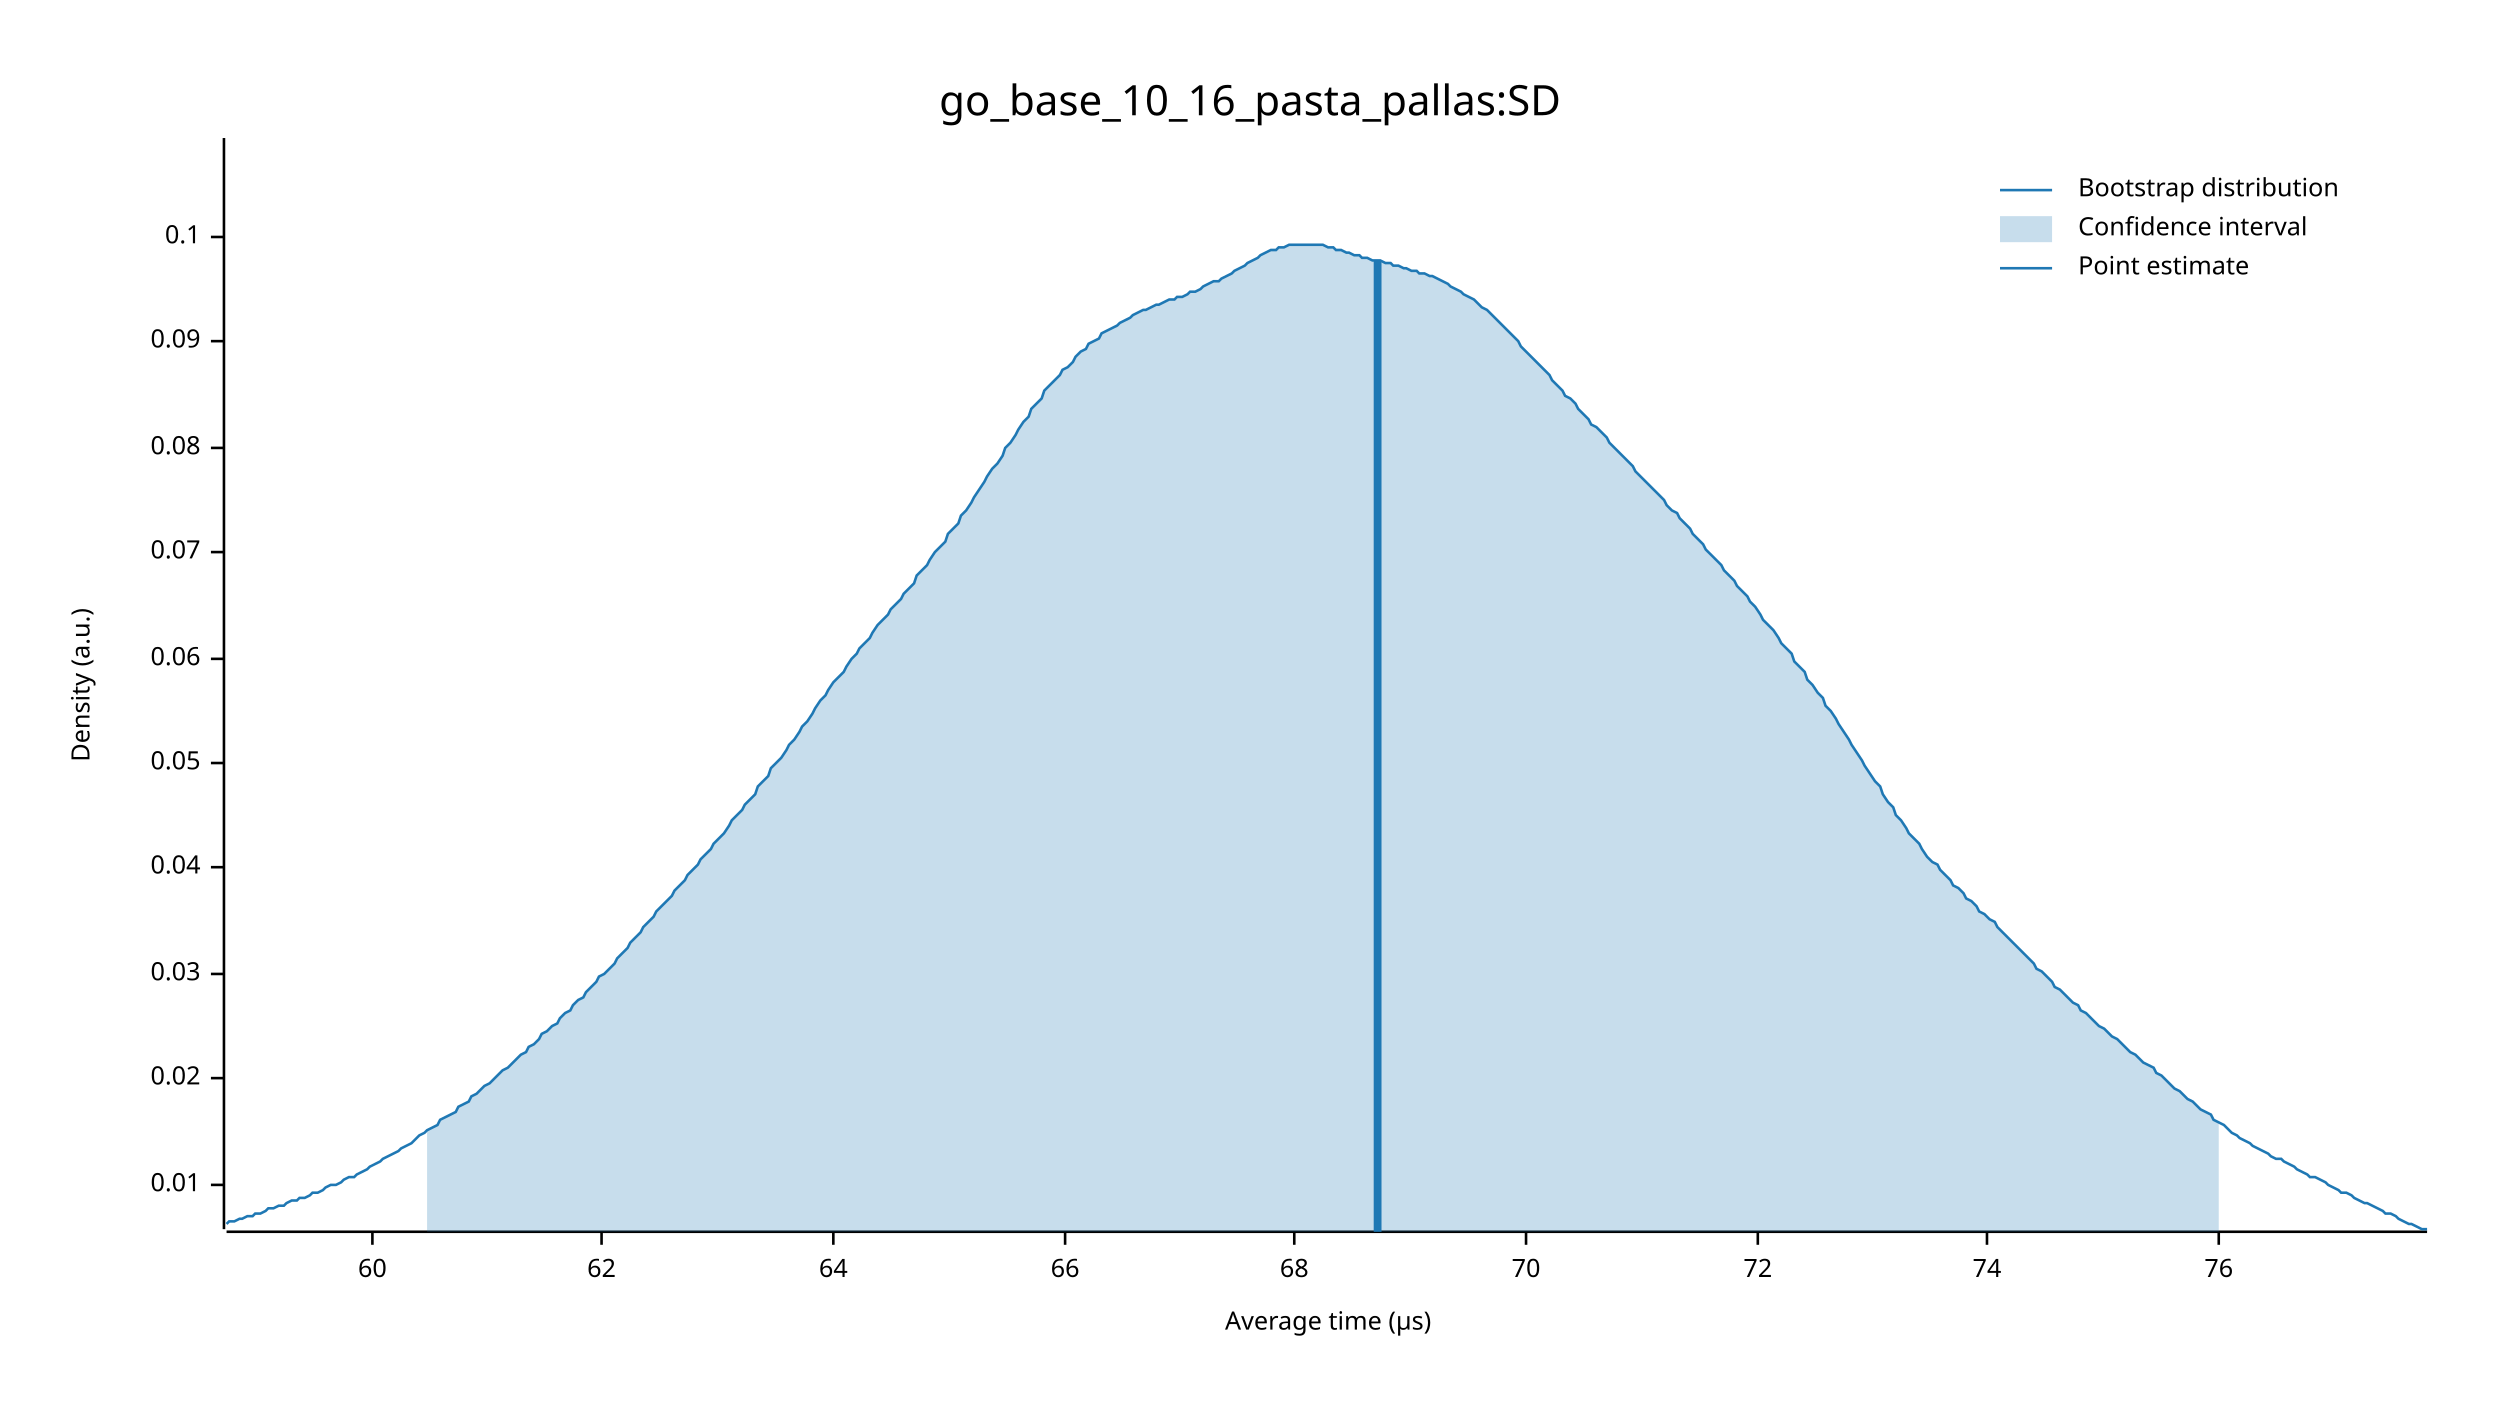
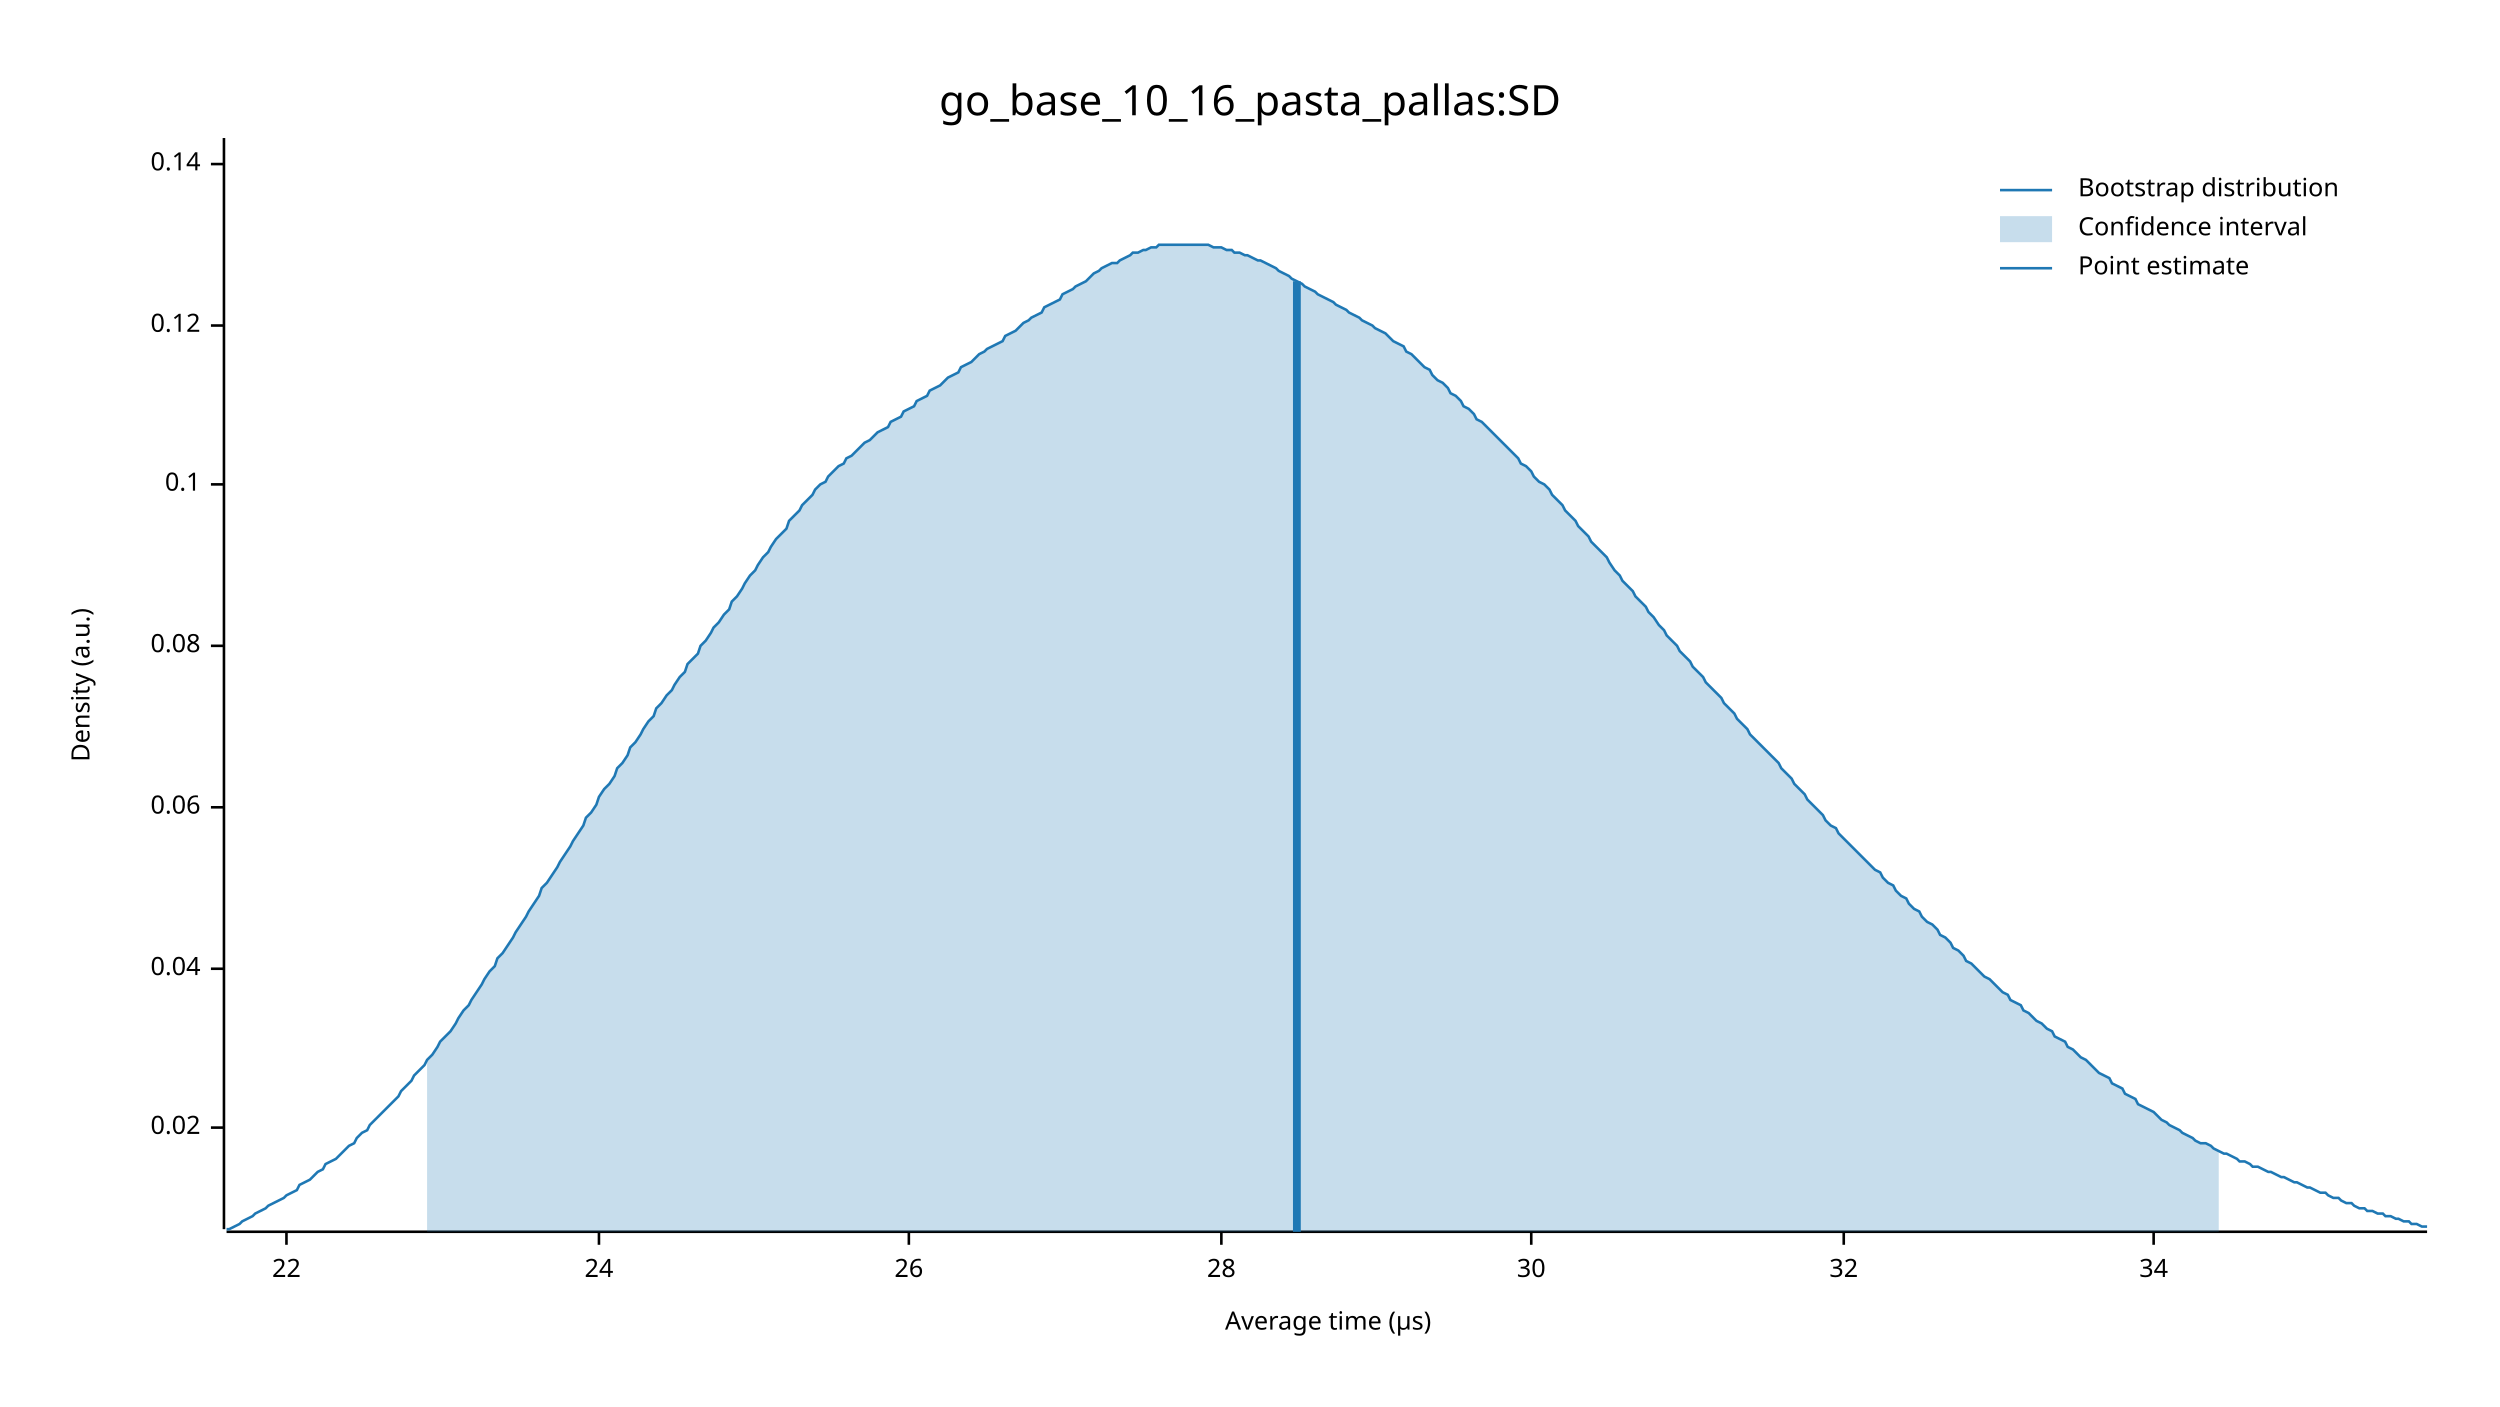
<svg xmlns="http://www.w3.org/2000/svg" width="960" height="540" viewBox="0 0 960 540">
  <text x="480" y="32" dy="0.76em" text-anchor="middle" font-family="sans-serif" font-size="16.129" opacity="1" fill="#000000">
go_base_10_16_pasta_pallas:SD
</text>
  <text x="27" y="263" dy="0.76em" text-anchor="middle" font-family="sans-serif" font-size="9.677" opacity="1" fill="#000000" transform="rotate(270, 27, 263)">
Density (a.u.)
</text>
  <text x="510" y="513" dy="-0.5ex" text-anchor="middle" font-family="sans-serif" font-size="9.677" opacity="1" fill="#000000">
Average time (µs)
</text>
  <polyline fill="none" opacity="1" stroke="#000000" stroke-width="1" points="86,53 86,472 " />
-   <text x="77" y="455" dy="0.5ex" text-anchor="end" font-family="sans-serif" font-size="9.677" opacity="1" fill="#000000">
- 0.01
- </text>
-   <polyline fill="none" opacity="1" stroke="#000000" stroke-width="1" points="81,455 86,455 " />
-   <text x="77" y="414" dy="0.5ex" text-anchor="end" font-family="sans-serif" font-size="9.677" opacity="1" fill="#000000">
+   <text x="77" y="433" dy="0.5ex" text-anchor="end" font-family="sans-serif" font-size="9.677" opacity="1" fill="#000000">
0.02
</text>
-   <polyline fill="none" opacity="1" stroke="#000000" stroke-width="1" points="81,414 86,414 " />
-   <text x="77" y="374" dy="0.5ex" text-anchor="end" font-family="sans-serif" font-size="9.677" opacity="1" fill="#000000">
- 0.03
- </text>
-   <polyline fill="none" opacity="1" stroke="#000000" stroke-width="1" points="81,374 86,374 " />
-   <text x="77" y="333" dy="0.5ex" text-anchor="end" font-family="sans-serif" font-size="9.677" opacity="1" fill="#000000">
+   <polyline fill="none" opacity="1" stroke="#000000" stroke-width="1" points="81,433 86,433 " />
+   <text x="77" y="372" dy="0.5ex" text-anchor="end" font-family="sans-serif" font-size="9.677" opacity="1" fill="#000000">
0.04
</text>
-   <polyline fill="none" opacity="1" stroke="#000000" stroke-width="1" points="81,333 86,333 " />
-   <text x="77" y="293" dy="0.5ex" text-anchor="end" font-family="sans-serif" font-size="9.677" opacity="1" fill="#000000">
- 0.05
- </text>
-   <polyline fill="none" opacity="1" stroke="#000000" stroke-width="1" points="81,293 86,293 " />
-   <text x="77" y="253" dy="0.5ex" text-anchor="end" font-family="sans-serif" font-size="9.677" opacity="1" fill="#000000">
+   <polyline fill="none" opacity="1" stroke="#000000" stroke-width="1" points="81,372 86,372 " />
+   <text x="77" y="310" dy="0.5ex" text-anchor="end" font-family="sans-serif" font-size="9.677" opacity="1" fill="#000000">
0.06
</text>
-   <polyline fill="none" opacity="1" stroke="#000000" stroke-width="1" points="81,253 86,253 " />
-   <text x="77" y="212" dy="0.5ex" text-anchor="end" font-family="sans-serif" font-size="9.677" opacity="1" fill="#000000">
- 0.07
- </text>
-   <polyline fill="none" opacity="1" stroke="#000000" stroke-width="1" points="81,212 86,212 " />
-   <text x="77" y="172" dy="0.5ex" text-anchor="end" font-family="sans-serif" font-size="9.677" opacity="1" fill="#000000">
+   <polyline fill="none" opacity="1" stroke="#000000" stroke-width="1" points="81,310 86,310 " />
+   <text x="77" y="248" dy="0.5ex" text-anchor="end" font-family="sans-serif" font-size="9.677" opacity="1" fill="#000000">
0.08
</text>
-   <polyline fill="none" opacity="1" stroke="#000000" stroke-width="1" points="81,172 86,172 " />
-   <text x="77" y="131" dy="0.5ex" text-anchor="end" font-family="sans-serif" font-size="9.677" opacity="1" fill="#000000">
- 0.09
- </text>
-   <polyline fill="none" opacity="1" stroke="#000000" stroke-width="1" points="81,131 86,131 " />
-   <text x="77" y="91" dy="0.5ex" text-anchor="end" font-family="sans-serif" font-size="9.677" opacity="1" fill="#000000">
+   <polyline fill="none" opacity="1" stroke="#000000" stroke-width="1" points="81,248 86,248 " />
+   <text x="77" y="186" dy="0.5ex" text-anchor="end" font-family="sans-serif" font-size="9.677" opacity="1" fill="#000000">
0.1
</text>
-   <polyline fill="none" opacity="1" stroke="#000000" stroke-width="1" points="81,91 86,91 " />
+   <polyline fill="none" opacity="1" stroke="#000000" stroke-width="1" points="81,186 86,186 " />
+   <text x="77" y="125" dy="0.5ex" text-anchor="end" font-family="sans-serif" font-size="9.677" opacity="1" fill="#000000">
+ 0.12
+ </text>
+   <polyline fill="none" opacity="1" stroke="#000000" stroke-width="1" points="81,125 86,125 " />
+   <text x="77" y="63" dy="0.5ex" text-anchor="end" font-family="sans-serif" font-size="9.677" opacity="1" fill="#000000">
+ 0.14
+ </text>
+   <polyline fill="none" opacity="1" stroke="#000000" stroke-width="1" points="81,63 86,63 " />
  <polyline fill="none" opacity="1" stroke="#000000" stroke-width="1" points="87,473 932,473 " />
-   <text x="143" y="483" dy="0.76em" text-anchor="middle" font-family="sans-serif" font-size="9.677" opacity="1" fill="#000000">
- 60
+   <text x="110" y="483" dy="0.76em" text-anchor="middle" font-family="sans-serif" font-size="9.677" opacity="1" fill="#000000">
+ 22
</text>
-   <polyline fill="none" opacity="1" stroke="#000000" stroke-width="1" points="143,473 143,478 " />
-   <text x="231" y="483" dy="0.76em" text-anchor="middle" font-family="sans-serif" font-size="9.677" opacity="1" fill="#000000">
- 62
+   <polyline fill="none" opacity="1" stroke="#000000" stroke-width="1" points="110,473 110,478 " />
+   <text x="230" y="483" dy="0.76em" text-anchor="middle" font-family="sans-serif" font-size="9.677" opacity="1" fill="#000000">
+ 24
</text>
-   <polyline fill="none" opacity="1" stroke="#000000" stroke-width="1" points="231,473 231,478 " />
-   <text x="320" y="483" dy="0.76em" text-anchor="middle" font-family="sans-serif" font-size="9.677" opacity="1" fill="#000000">
- 64
+   <polyline fill="none" opacity="1" stroke="#000000" stroke-width="1" points="230,473 230,478 " />
+   <text x="349" y="483" dy="0.76em" text-anchor="middle" font-family="sans-serif" font-size="9.677" opacity="1" fill="#000000">
+ 26
</text>
-   <polyline fill="none" opacity="1" stroke="#000000" stroke-width="1" points="320,473 320,478 " />
-   <text x="409" y="483" dy="0.76em" text-anchor="middle" font-family="sans-serif" font-size="9.677" opacity="1" fill="#000000">
- 66
+   <polyline fill="none" opacity="1" stroke="#000000" stroke-width="1" points="349,473 349,478 " />
+   <text x="469" y="483" dy="0.76em" text-anchor="middle" font-family="sans-serif" font-size="9.677" opacity="1" fill="#000000">
+ 28
</text>
-   <polyline fill="none" opacity="1" stroke="#000000" stroke-width="1" points="409,473 409,478 " />
-   <text x="497" y="483" dy="0.76em" text-anchor="middle" font-family="sans-serif" font-size="9.677" opacity="1" fill="#000000">
- 68
+   <polyline fill="none" opacity="1" stroke="#000000" stroke-width="1" points="469,473 469,478 " />
+   <text x="588" y="483" dy="0.76em" text-anchor="middle" font-family="sans-serif" font-size="9.677" opacity="1" fill="#000000">
+ 30
</text>
-   <polyline fill="none" opacity="1" stroke="#000000" stroke-width="1" points="497,473 497,478 " />
-   <text x="586" y="483" dy="0.76em" text-anchor="middle" font-family="sans-serif" font-size="9.677" opacity="1" fill="#000000">
- 70
+   <polyline fill="none" opacity="1" stroke="#000000" stroke-width="1" points="588,473 588,478 " />
+   <text x="708" y="483" dy="0.76em" text-anchor="middle" font-family="sans-serif" font-size="9.677" opacity="1" fill="#000000">
+ 32
</text>
-   <polyline fill="none" opacity="1" stroke="#000000" stroke-width="1" points="586,473 586,478 " />
-   <text x="675" y="483" dy="0.76em" text-anchor="middle" font-family="sans-serif" font-size="9.677" opacity="1" fill="#000000">
- 72
+   <polyline fill="none" opacity="1" stroke="#000000" stroke-width="1" points="708,473 708,478 " />
+   <text x="827" y="483" dy="0.76em" text-anchor="middle" font-family="sans-serif" font-size="9.677" opacity="1" fill="#000000">
+ 34
</text>
-   <polyline fill="none" opacity="1" stroke="#000000" stroke-width="1" points="675,473 675,478 " />
-   <text x="763" y="483" dy="0.76em" text-anchor="middle" font-family="sans-serif" font-size="9.677" opacity="1" fill="#000000">
- 74
- </text>
-   <polyline fill="none" opacity="1" stroke="#000000" stroke-width="1" points="763,473 763,478 " />
-   <text x="852" y="483" dy="0.76em" text-anchor="middle" font-family="sans-serif" font-size="9.677" opacity="1" fill="#000000">
- 76
- </text>
-   <polyline fill="none" opacity="1" stroke="#000000" stroke-width="1" points="852,473 852,478 " />
-   <polyline fill="none" opacity="1" stroke="#1F78B4" stroke-width="1" points="87,470 88,469 90,469 92,468 93,468 95,467 97,467 98,466 100,466 102,465 103,464 105,464 107,463 109,463 110,462 112,461 114,461 115,460 117,460 119,459 120,458 122,458 124,457 125,456 127,455 129,455 131,454 132,453 134,452 136,452 137,451 139,450 141,449 142,448 144,447 146,446 147,445 149,444 151,443 153,442 154,441 156,440 158,439 159,438 161,436 163,435 164,434 166,433 168,432 169,430 171,429 173,428 175,427 176,425 178,424 180,423 181,421 183,420 185,418 186,417 188,416 190,414 191,413 193,411 195,410 197,408 198,407 200,405 202,404 203,402 205,401 207,399 208,397 210,396 212,394 214,393 215,391 217,389 219,388 220,386 222,384 224,383 225,381 227,379 229,377 230,375 232,374 234,372 236,370 237,368 239,366 241,364 242,362 244,360 246,358 247,356 249,354 251,352 252,350 254,348 256,346 258,344 259,342 261,340 263,338 264,336 266,334 268,332 269,330 271,328 273,326 274,324 276,322 278,320 280,317 281,315 283,313 285,311 286,309 288,307 290,305 291,302 293,300 295,298 296,295 298,293 300,291 302,288 303,286 305,284 307,281 308,279 310,277 312,274 313,272 315,269 317,267 318,265 320,262 322,260 324,258 325,256 327,253 329,251 330,249 332,247 334,245 335,243 337,240 339,238 341,236 342,234 344,232 346,230 347,228 349,226 351,224 352,221 354,219 356,217 357,215 359,212 361,210 363,208 364,205 366,203 368,201 369,198 371,196 373,193 374,191 376,188 378,185 379,183 381,180 383,178 385,175 386,172 388,170 390,167 391,165 393,162 395,160 396,157 398,155 400,153 401,150 403,148 405,146 407,144 408,142 410,141 412,139 413,137 415,135 417,134 418,132 420,131 422,130 423,128 425,127 427,126 429,125 430,124 432,123 434,122 435,121 437,120 439,119 440,119 442,118 444,117 445,117 447,116 449,115 451,115 452,114 454,114 456,113 457,112 459,112 461,111 462,110 464,109 466,108 468,108 469,107 471,106 473,105 474,104 476,103 478,102 479,101 481,100 483,99 484,98 486,97 488,96 490,96 491,95 493,95 495,94 496,94 498,94 500,94 501,94 503,94 505,94 506,94 508,94 510,95 512,95 513,96 515,96 517,97 518,97 520,98 522,98 523,99 525,99 527,100 528,100 530,100 532,101 534,101 535,102 537,102 539,103 540,103 542,104 544,104 545,105 547,105 549,106 550,106 552,107 554,108 556,109 557,110 559,111 561,112 562,113 564,114 566,115 567,116 569,118 571,119 573,121 574,122 576,124 578,126 579,127 581,129 583,131 584,133 586,135 588,137 589,138 591,140 593,142 595,144 596,146 598,148 600,150 601,152 603,153 605,155 606,157 608,159 610,161 611,163 613,164 615,166 617,168 618,170 620,172 622,174 623,175 625,177 627,179 628,181 630,183 632,185 633,186 635,188 637,190 639,192 640,194 642,196 644,197 645,199 647,201 649,203 650,205 652,207 654,209 655,211 657,213 659,215 661,217 662,219 664,221 666,223 667,225 669,227 671,229 672,231 674,233 676,236 677,238 679,240 681,242 683,245 684,247 686,249 688,251 689,254 691,256 693,258 694,261 696,263 698,266 700,268 701,271 703,273 705,276 706,278 708,281 710,284 711,286 713,289 715,292 716,294 718,297 720,300 722,302 723,305 725,308 727,310 728,313 730,315 732,318 733,320 735,322 737,324 738,326 740,329 742,331 744,332 745,334 747,336 749,338 750,340 752,341 754,343 755,345 757,346 759,348 760,350 762,351 764,353 766,354 767,356 769,358 771,360 772,361 774,363 776,365 777,366 779,368 781,370 782,372 784,373 786,375 788,377 789,379 791,380 793,382 794,383 796,385 798,386 799,388 801,389 803,391 804,392 806,394 808,395 810,397 811,398 813,399 815,401 816,402 818,404 820,405 821,406 823,408 825,409 827,410 828,412 830,413 832,415 833,416 835,418 837,419 838,420 840,422 842,423 843,424 845,426 847,427 849,428 850,430 852,431 854,432 855,433 857,435 859,436 860,437 862,438 864,439 865,440 867,441 869,442 871,443 872,444 874,445 876,445 877,446 879,447 881,448 882,449 884,450 886,451 887,452 889,452 891,453 893,454 894,455 896,456 898,457 899,458 901,458 903,459 904,460 906,461 908,462 909,462 911,463 913,464 915,465 916,466 918,466 920,467 921,468 923,469 925,470 926,470 928,471 930,472 932,472 " />
-   <polygon opacity="0.25" fill="#1F78B4" points="164,434 166,433 168,432 169,430 171,429 173,428 175,427 176,425 178,424 180,423 181,421 183,420 185,418 186,417 188,416 190,414 191,413 193,411 195,410 197,408 198,407 200,405 202,404 203,402 205,401 207,399 208,397 210,396 212,394 214,393 215,391 217,389 219,388 220,386 222,384 224,383 225,381 227,379 229,377 230,375 232,374 234,372 236,370 237,368 239,366 241,364 242,362 244,360 246,358 247,356 249,354 251,352 252,350 254,348 256,346 258,344 259,342 261,340 263,338 264,336 266,334 268,332 269,330 271,328 273,326 274,324 276,322 278,320 280,317 281,315 283,313 285,311 286,309 288,307 290,305 291,302 293,300 295,298 296,295 298,293 300,291 302,288 303,286 305,284 307,281 308,279 310,277 312,274 313,272 315,269 317,267 318,265 320,262 322,260 324,258 325,256 327,253 329,251 330,249 332,247 334,245 335,243 337,240 339,238 341,236 342,234 344,232 346,230 347,228 349,226 351,224 352,221 354,219 356,217 357,215 359,212 361,210 363,208 364,205 366,203 368,201 369,198 371,196 373,193 374,191 376,188 378,185 379,183 381,180 383,178 385,175 386,172 388,170 390,167 391,165 393,162 395,160 396,157 398,155 400,153 401,150 403,148 405,146 407,144 408,142 410,141 412,139 413,137 415,135 417,134 418,132 420,131 422,130 423,128 425,127 427,126 429,125 430,124 432,123 434,122 435,121 437,120 439,119 440,119 442,118 444,117 445,117 447,116 449,115 451,115 452,114 454,114 456,113 457,112 459,112 461,111 462,110 464,109 466,108 468,108 469,107 471,106 473,105 474,104 476,103 478,102 479,101 481,100 483,99 484,98 486,97 488,96 490,96 491,95 493,95 495,94 496,94 498,94 500,94 501,94 503,94 505,94 506,94 508,94 510,95 512,95 513,96 515,96 517,97 518,97 520,98 522,98 523,99 525,99 527,100 528,100 530,100 532,101 534,101 535,102 537,102 539,103 540,103 542,104 544,104 545,105 547,105 549,106 550,106 552,107 554,108 556,109 557,110 559,111 561,112 562,113 564,114 566,115 567,116 569,118 571,119 573,121 574,122 576,124 578,126 579,127 581,129 583,131 584,133 586,135 588,137 589,138 591,140 593,142 595,144 596,146 598,148 600,150 601,152 603,153 605,155 606,157 608,159 610,161 611,163 613,164 615,166 617,168 618,170 620,172 622,174 623,175 625,177 627,179 628,181 630,183 632,185 633,186 635,188 637,190 639,192 640,194 642,196 644,197 645,199 647,201 649,203 650,205 652,207 654,209 655,211 657,213 659,215 661,217 662,219 664,221 666,223 667,225 669,227 671,229 672,231 674,233 676,236 677,238 679,240 681,242 683,245 684,247 686,249 688,251 689,254 691,256 693,258 694,261 696,263 698,266 700,268 701,271 703,273 705,276 706,278 708,281 710,284 711,286 713,289 715,292 716,294 718,297 720,300 722,302 723,305 725,308 727,310 728,313 730,315 732,318 733,320 735,322 737,324 738,326 740,329 742,331 744,332 745,334 747,336 749,338 750,340 752,341 754,343 755,345 757,346 759,348 760,350 762,351 764,353 766,354 767,356 769,358 771,360 772,361 774,363 776,365 777,366 779,368 781,370 782,372 784,373 786,375 788,377 789,379 791,380 793,382 794,383 796,385 798,386 799,388 801,389 803,391 804,392 806,394 808,395 810,397 811,398 813,399 815,401 816,402 818,404 820,405 821,406 823,408 825,409 827,410 828,412 830,413 832,415 833,416 835,418 837,419 838,420 840,422 842,423 843,424 845,426 847,427 849,428 850,430 852,431 852,473 164,473 " />
-   <polyline fill="none" opacity="1" stroke="#1F78B4" stroke-width="3" points="529,473 529,100 " />
+   <polyline fill="none" opacity="1" stroke="#000000" stroke-width="1" points="827,473 827,478 " />
+   <polyline fill="none" opacity="1" stroke="#1F78B4" stroke-width="1" points="87,472 88,472 90,471 92,470 93,469 95,468 97,467 98,466 100,465 102,464 103,463 105,462 107,461 109,460 110,459 112,458 114,457 115,455 117,454 119,453 120,452 122,450 124,449 125,447 127,446 129,445 131,443 132,442 134,440 136,439 137,437 139,435 141,434 142,432 144,430 146,428 147,427 149,425 151,423 153,421 154,419 156,417 158,415 159,413 161,411 163,409 164,407 166,405 168,402 169,400 171,398 173,396 175,393 176,391 178,388 180,386 181,384 183,381 185,378 186,376 188,373 190,371 191,368 193,366 195,363 197,360 198,358 200,355 202,352 203,350 205,347 207,344 208,341 210,339 212,336 214,333 215,331 217,328 219,325 220,323 222,320 224,317 225,314 227,312 229,309 230,306 232,303 234,301 236,298 237,295 239,293 241,290 242,287 244,285 246,282 247,280 249,277 251,275 252,272 254,270 256,267 258,265 259,263 261,260 263,258 264,255 266,253 268,251 269,248 271,246 273,243 274,241 276,239 278,236 280,234 281,231 283,229 285,226 286,224 288,221 290,219 291,217 293,214 295,212 296,210 298,207 300,205 302,203 303,200 305,198 307,196 308,194 310,192 312,190 313,188 315,186 317,185 318,183 320,181 322,179 324,178 325,176 327,175 329,173 330,172 332,170 334,169 335,168 337,166 339,165 341,164 342,162 344,161 346,160 347,158 349,157 351,156 352,154 354,153 356,152 357,150 359,149 361,148 363,146 364,145 366,144 368,143 369,141 371,140 373,139 374,138 376,136 378,135 379,134 381,133 383,132 385,131 386,129 388,128 390,127 391,126 393,124 395,123 396,122 398,121 400,120 401,118 403,117 405,116 407,115 408,113 410,112 412,111 413,110 415,109 417,108 418,107 420,105 422,104 423,103 425,102 427,101 429,101 430,100 432,99 434,98 435,97 437,97 439,96 440,96 442,95 444,95 445,94 447,94 449,94 451,94 452,94 454,94 456,94 457,94 459,94 461,94 462,94 464,94 466,95 468,95 469,95 471,96 473,96 474,97 476,97 478,98 479,98 481,99 483,100 484,100 486,101 488,102 490,103 491,104 493,105 495,106 496,107 498,108 500,109 501,110 503,111 505,112 506,113 508,114 510,115 512,116 513,117 515,118 517,119 518,120 520,121 522,122 523,123 525,124 527,125 528,126 530,127 532,128 534,130 535,131 537,132 539,133 540,135 542,136 544,138 545,139 547,141 549,142 550,144 552,146 554,147 556,149 557,151 559,152 561,154 562,156 564,157 566,159 567,161 569,162 571,164 573,166 574,167 576,169 578,171 579,172 581,174 583,176 584,178 586,179 588,181 589,183 591,185 593,186 595,188 596,190 598,192 600,194 601,196 603,198 605,200 606,202 608,204 610,206 611,208 613,210 615,212 617,214 618,216 620,219 622,221 623,223 625,225 627,227 628,229 630,231 632,233 633,235 635,237 637,240 639,242 640,244 642,246 644,248 645,250 647,252 649,254 650,256 652,258 654,260 655,262 657,264 659,266 661,268 662,270 664,272 666,274 667,276 669,278 671,280 672,282 674,284 676,286 677,287 679,289 681,291 683,293 684,295 686,297 688,299 689,301 691,303 693,305 694,307 696,309 698,311 700,313 701,315 703,317 705,318 706,320 708,322 710,324 711,325 713,327 715,329 716,330 718,332 720,334 722,335 723,337 725,339 727,340 728,342 730,344 732,345 733,347 735,349 737,350 738,352 740,354 742,355 744,357 745,359 747,360 749,362 750,364 752,365 754,367 755,369 757,370 759,372 760,373 762,375 764,376 766,378 767,379 769,381 771,382 772,384 774,385 776,386 777,388 779,389 781,391 782,392 784,393 786,395 788,396 789,398 791,399 793,400 794,402 796,403 798,405 799,406 801,407 803,409 804,410 806,412 808,413 810,414 811,416 813,417 815,418 816,420 818,421 820,422 821,424 823,425 825,426 827,427 828,428 830,430 832,431 833,432 835,433 837,434 838,435 840,436 842,437 843,438 845,439 847,439 849,440 850,441 852,442 854,443 855,443 857,444 859,445 860,446 862,446 864,447 865,448 867,448 869,449 871,450 872,450 874,451 876,452 877,452 879,453 881,454 882,454 884,455 886,456 887,456 889,457 891,458 893,458 894,459 896,460 898,460 899,461 901,462 903,462 904,463 906,464 908,464 909,465 911,465 913,466 915,466 916,467 918,467 920,468 921,468 923,469 925,469 926,470 928,470 930,471 932,471 " />
+   <polygon opacity="0.25" fill="#1F78B4" points="164,407 166,405 168,402 169,400 171,398 173,396 175,393 176,391 178,388 180,386 181,384 183,381 185,378 186,376 188,373 190,371 191,368 193,366 195,363 197,360 198,358 200,355 202,352 203,350 205,347 207,344 208,341 210,339 212,336 214,333 215,331 217,328 219,325 220,323 222,320 224,317 225,314 227,312 229,309 230,306 232,303 234,301 236,298 237,295 239,293 241,290 242,287 244,285 246,282 247,280 249,277 251,275 252,272 254,270 256,267 258,265 259,263 261,260 263,258 264,255 266,253 268,251 269,248 271,246 273,243 274,241 276,239 278,236 280,234 281,231 283,229 285,226 286,224 288,221 290,219 291,217 293,214 295,212 296,210 298,207 300,205 302,203 303,200 305,198 307,196 308,194 310,192 312,190 313,188 315,186 317,185 318,183 320,181 322,179 324,178 325,176 327,175 329,173 330,172 332,170 334,169 335,168 337,166 339,165 341,164 342,162 344,161 346,160 347,158 349,157 351,156 352,154 354,153 356,152 357,150 359,149 361,148 363,146 364,145 366,144 368,143 369,141 371,140 373,139 374,138 376,136 378,135 379,134 381,133 383,132 385,131 386,129 388,128 390,127 391,126 393,124 395,123 396,122 398,121 400,120 401,118 403,117 405,116 407,115 408,113 410,112 412,111 413,110 415,109 417,108 418,107 420,105 422,104 423,103 425,102 427,101 429,101 430,100 432,99 434,98 435,97 437,97 439,96 440,96 442,95 444,95 445,94 447,94 449,94 451,94 452,94 454,94 456,94 457,94 459,94 461,94 462,94 464,94 466,95 468,95 469,95 471,96 473,96 474,97 476,97 478,98 479,98 481,99 483,100 484,100 486,101 488,102 490,103 491,104 493,105 495,106 496,107 498,108 500,109 501,110 503,111 505,112 506,113 508,114 510,115 512,116 513,117 515,118 517,119 518,120 520,121 522,122 523,123 525,124 527,125 528,126 530,127 532,128 534,130 535,131 537,132 539,133 540,135 542,136 544,138 545,139 547,141 549,142 550,144 552,146 554,147 556,149 557,151 559,152 561,154 562,156 564,157 566,159 567,161 569,162 571,164 573,166 574,167 576,169 578,171 579,172 581,174 583,176 584,178 586,179 588,181 589,183 591,185 593,186 595,188 596,190 598,192 600,194 601,196 603,198 605,200 606,202 608,204 610,206 611,208 613,210 615,212 617,214 618,216 620,219 622,221 623,223 625,225 627,227 628,229 630,231 632,233 633,235 635,237 637,240 639,242 640,244 642,246 644,248 645,250 647,252 649,254 650,256 652,258 654,260 655,262 657,264 659,266 661,268 662,270 664,272 666,274 667,276 669,278 671,280 672,282 674,284 676,286 677,287 679,289 681,291 683,293 684,295 686,297 688,299 689,301 691,303 693,305 694,307 696,309 698,311 700,313 701,315 703,317 705,318 706,320 708,322 710,324 711,325 713,327 715,329 716,330 718,332 720,334 722,335 723,337 725,339 727,340 728,342 730,344 732,345 733,347 735,349 737,350 738,352 740,354 742,355 744,357 745,359 747,360 749,362 750,364 752,365 754,367 755,369 757,370 759,372 760,373 762,375 764,376 766,378 767,379 769,381 771,382 772,384 774,385 776,386 777,388 779,389 781,391 782,392 784,393 786,395 788,396 789,398 791,399 793,400 794,402 796,403 798,405 799,406 801,407 803,409 804,410 806,412 808,413 810,414 811,416 813,417 815,418 816,420 818,421 820,422 821,424 823,425 825,426 827,427 828,428 830,430 832,431 833,432 835,433 837,434 838,435 840,436 842,437 843,438 845,439 847,439 849,440 850,441 852,442 852,473 164,473 " />
+   <polyline fill="none" opacity="1" stroke="#1F78B4" stroke-width="3" points="498,473 498,108 " />
  <text x="798" y="68" dy="0.76em" text-anchor="start" font-family="sans-serif" font-size="9.677" opacity="1" fill="#000000">
Bootstrap distribution
</text>
  <text x="798" y="83" dy="0.76em" text-anchor="start" font-family="sans-serif" font-size="9.677" opacity="1" fill="#000000">
Confidence interval
</text>
  <text x="798" y="98" dy="0.76em" text-anchor="start" font-family="sans-serif" font-size="9.677" opacity="1" fill="#000000">
Point estimate
</text>
  <polyline fill="none" opacity="1" stroke="#1F78B4" stroke-width="1" points="768,73 788,73 " />
  <rect x="768" y="83" width="20" height="10" opacity="0.25" fill="#1F78B4" stroke="none" />
  <polyline fill="none" opacity="1" stroke="#1F78B4" stroke-width="1" points="768,103 788,103 " />
</svg>
